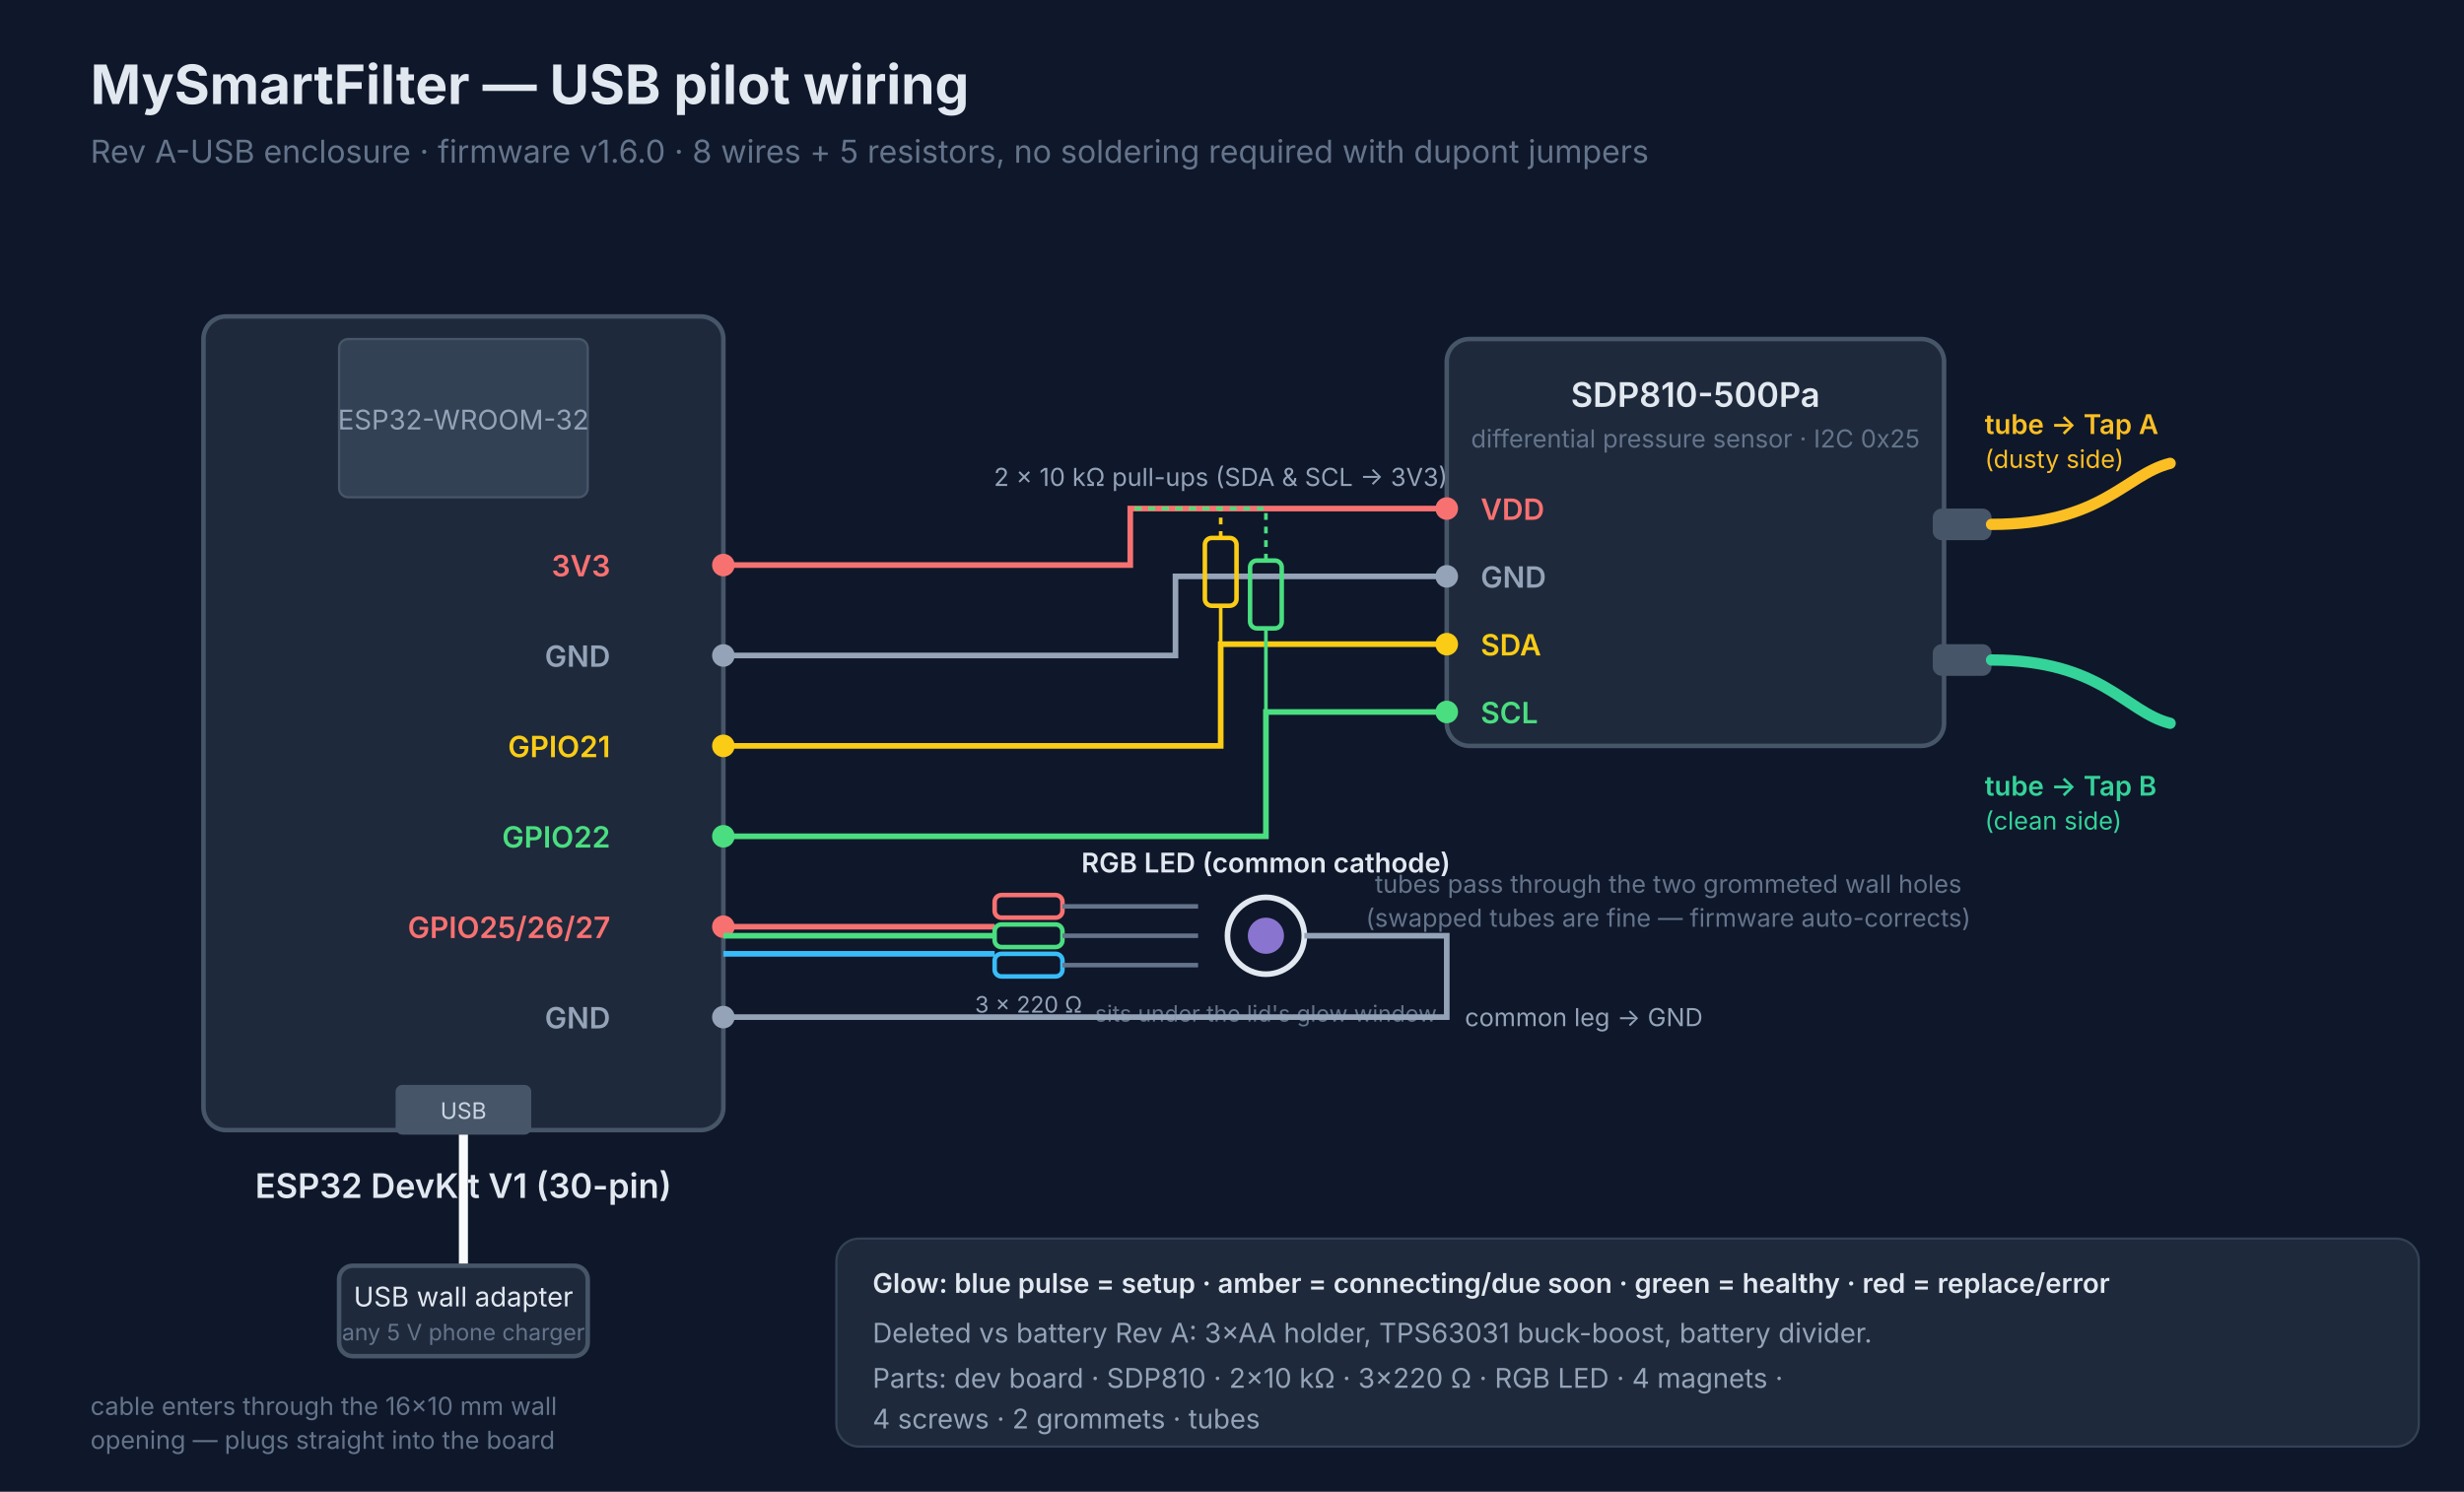
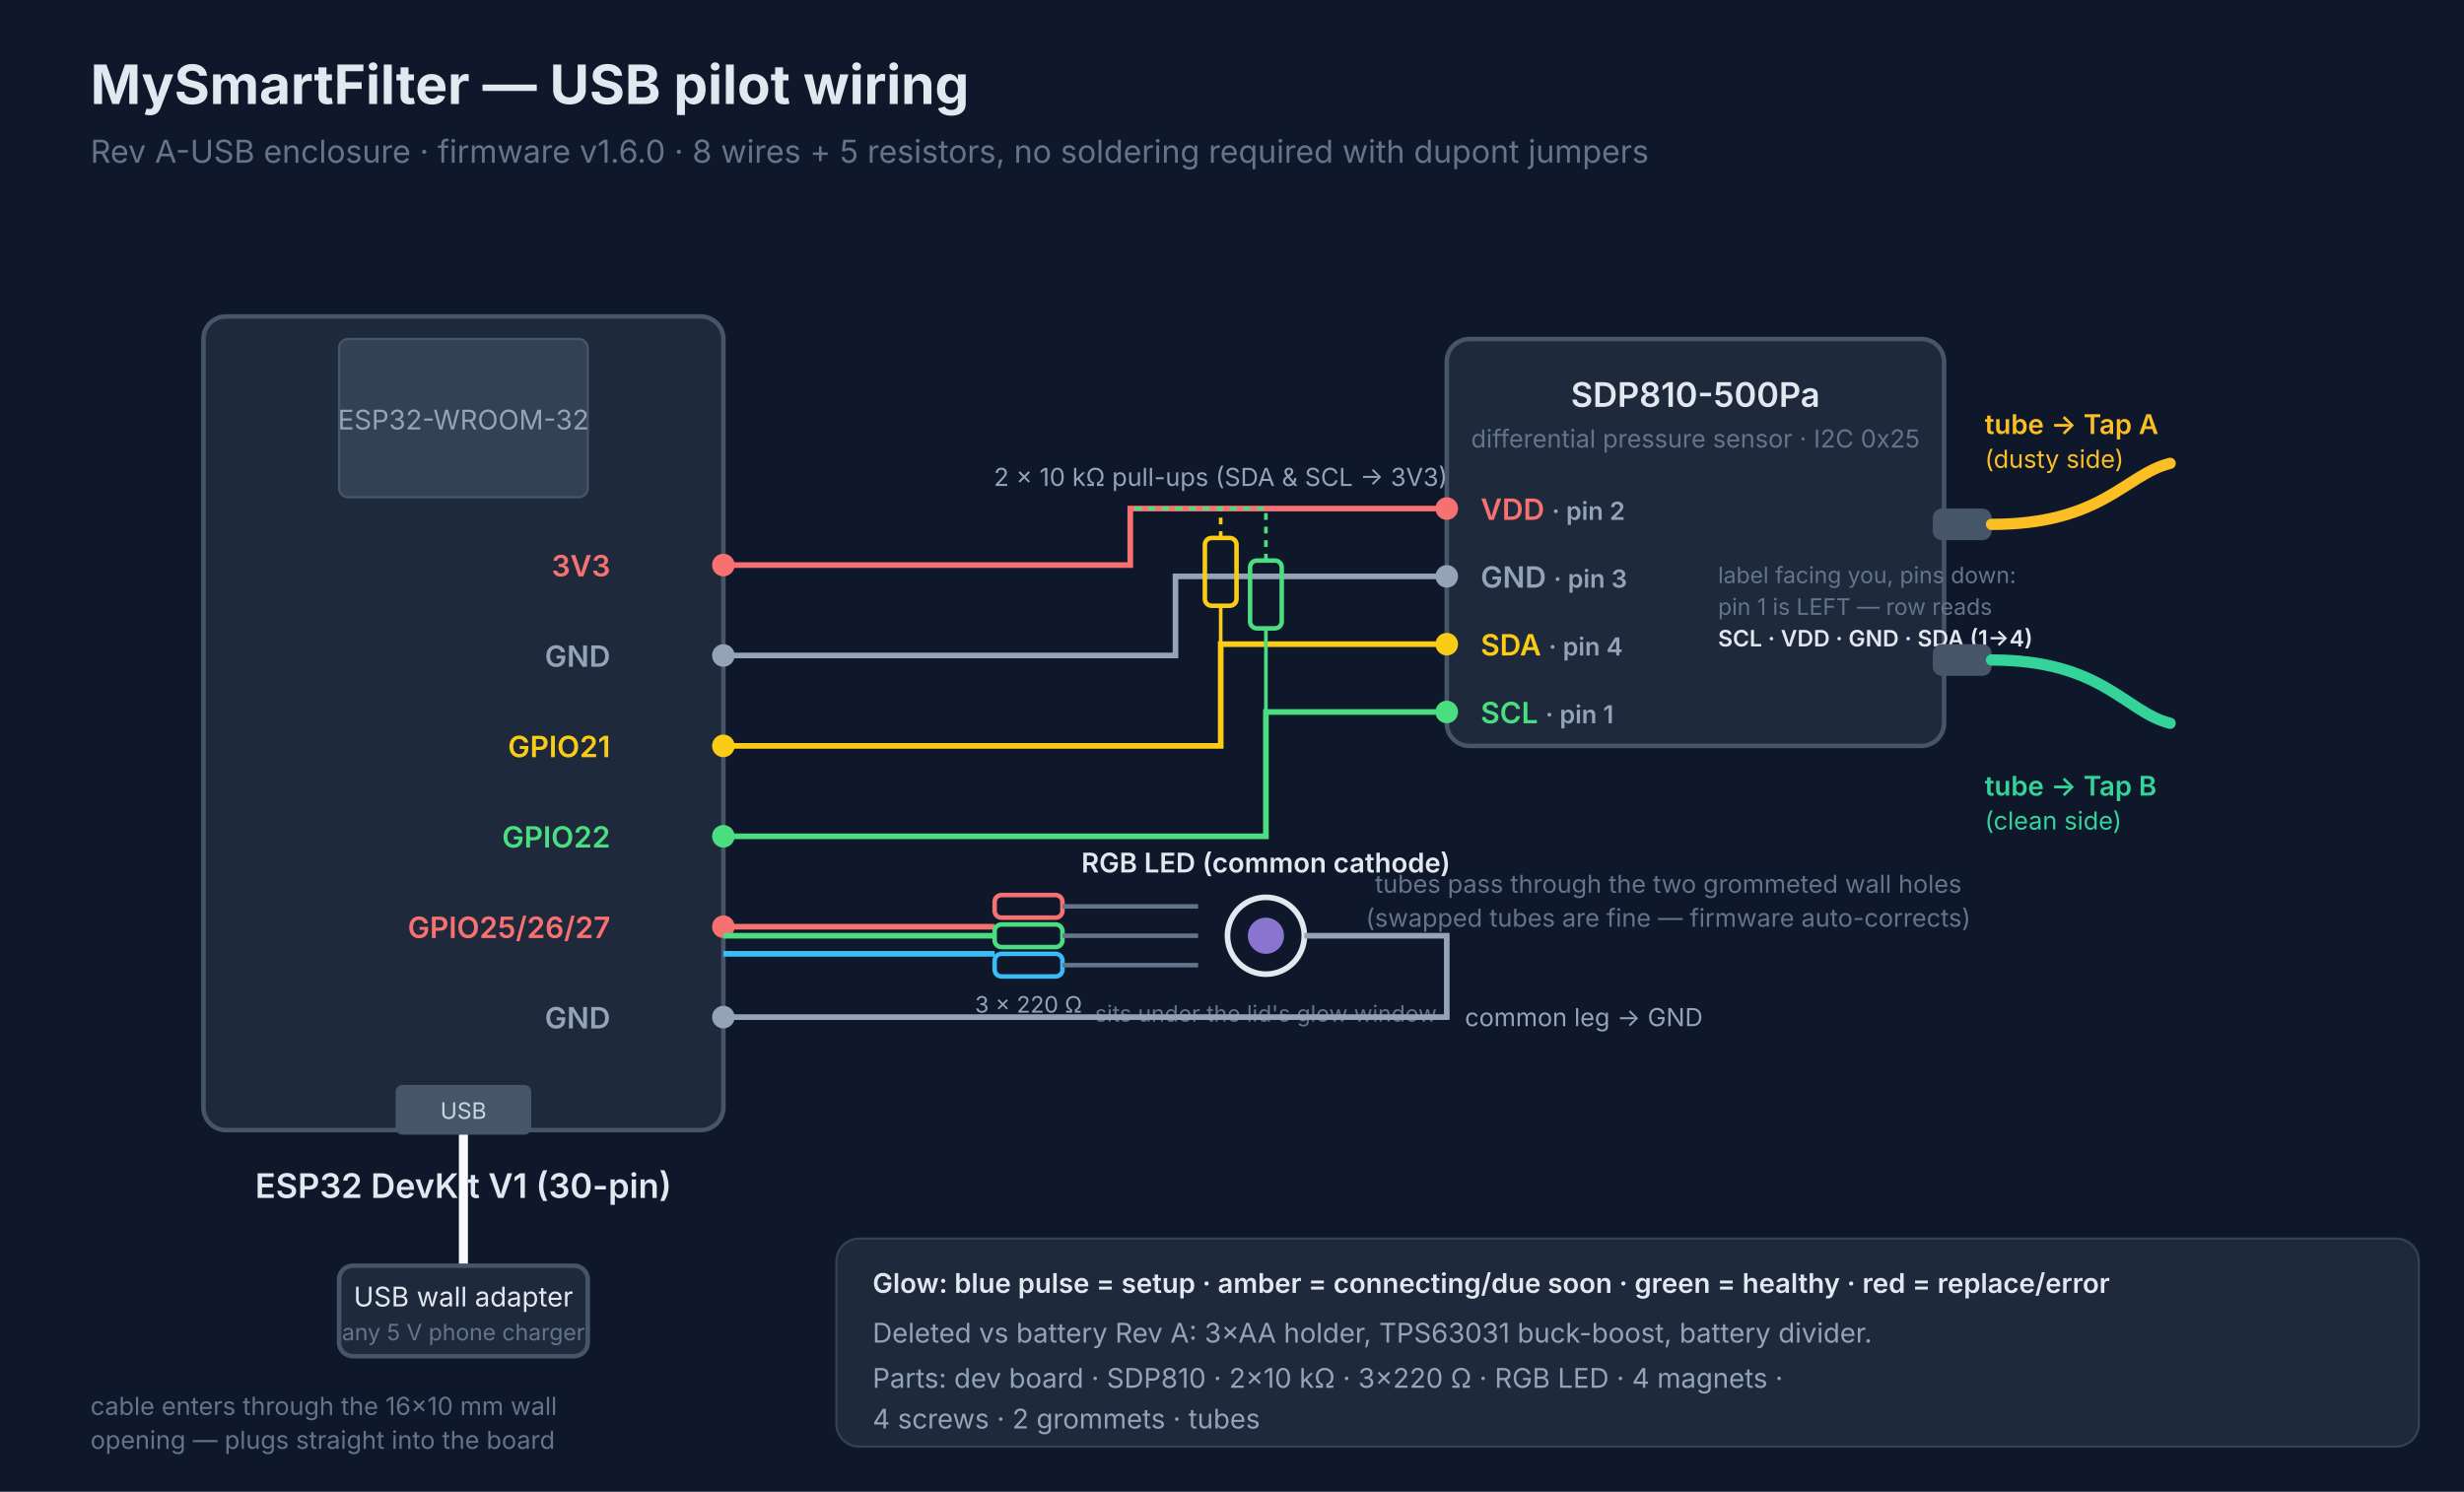
<svg xmlns="http://www.w3.org/2000/svg" viewBox="0 0 1090 660" font-family="-apple-system, 'Segoe UI', sans-serif">
  <defs>
    <marker id="dot" markerWidth="6" markerHeight="6" refX="3" refY="3">
      <circle cx="3" cy="3" r="2.4" fill="#e2e8f0" />
    </marker>
  </defs>
  <rect width="1090" height="660" fill="#0f172a" />
  <text x="40" y="46" fill="#e2e8f0" font-size="24" font-weight="700">MySmartFilter — USB pilot wiring</text>
  <text x="40" y="72" fill="#64748b" font-size="14">Rev A-USB enclosure · firmware v1.6.0 · 8 wires + 5 resistors, no soldering required with dupont jumpers</text>
  <rect x="90" y="140" width="230" height="360" rx="10" fill="#1e293b" stroke="#475569" stroke-width="2" />
  <rect x="150" y="150" width="110" height="70" rx="4" fill="#334155" stroke="#475569" />
  <text x="205" y="190" fill="#94a3b8" font-size="12" text-anchor="middle">ESP32-WROOM-32</text>
  <text x="205" y="530" fill="#e2e8f0" font-size="15" font-weight="600" text-anchor="middle">ESP32 DevKit V1 (30-pin)</text>
  <rect x="175" y="480" width="60" height="22" rx="3" fill="#475569" />
  <text x="205" y="495" fill="#cbd5e1" font-size="10" text-anchor="middle">USB</text>
  <path d="M205 502 v58" stroke="#f8fafc" stroke-width="4" fill="none" />
  <rect x="150" y="560" width="110" height="40" rx="6" fill="#1e293b" stroke="#475569" stroke-width="2" />
  <text x="205" y="578" fill="#e2e8f0" font-size="12" text-anchor="middle">USB wall adapter</text>
  <text x="205" y="593" fill="#64748b" font-size="10" text-anchor="middle">any 5 V phone charger</text>
  <text x="40" y="626" fill="#64748b" font-size="11">cable enters through the 16×10 mm wall</text>
  <text x="40" y="641" fill="#64748b" font-size="11">opening — plugs straight into the board</text>
  <g font-size="13" font-weight="600">
    <circle cx="320" cy="250" r="5" fill="#f87171" />
    <text x="270" y="255" fill="#f87171" text-anchor="end">3V3</text>
    <circle cx="320" cy="290" r="5" fill="#94a3b8" />
    <text x="270" y="295" fill="#94a3b8" text-anchor="end">GND</text>
    <circle cx="320" cy="330" r="5" fill="#facc15" />
    <text x="270" y="335" fill="#facc15" text-anchor="end">GPIO21</text>
    <circle cx="320" cy="370" r="5" fill="#4ade80" />
    <text x="270" y="375" fill="#4ade80" text-anchor="end">GPIO22</text>
    <circle cx="320" cy="410" r="5" fill="#f87171" />
    <text x="270" y="415" fill="#f87171" text-anchor="end">GPIO25/26/27</text>
    <circle cx="320" cy="450" r="5" fill="#94a3b8" />
    <text x="270" y="455" fill="#94a3b8" text-anchor="end">GND</text>
  </g>
  <rect x="640" y="150" width="220" height="180" rx="10" fill="#1e293b" stroke="#475569" stroke-width="2" />
  <text x="750" y="180" fill="#e2e8f0" font-size="15" font-weight="600" text-anchor="middle">SDP810-500Pa</text>
  <text x="750" y="198" fill="#64748b" font-size="11" text-anchor="middle">differential pressure sensor · I2C 0x25</text>
+   <text x="760" y="258" fill="#64748b" font-size="10">label facing you, pins down:</text>
+   <text x="760" y="272" fill="#64748b" font-size="10">pin 1 is LEFT — row reads</text>
+   <text x="760" y="286" fill="#e2e8f0" font-size="10" font-weight="600">SCL · VDD · GND · SDA (1→4)</text>
  <g font-size="13" font-weight="600">
    <circle cx="640" cy="225" r="5" fill="#f87171" />
-     <text x="655" y="230" fill="#f87171">VDD</text>
+     <text x="655" y="230" fill="#f87171">VDD <tspan fill="#94a3b8" font-size="11">· pin 2</tspan>
+     </text>
    <circle cx="640" cy="255" r="5" fill="#94a3b8" />
-     <text x="655" y="260" fill="#94a3b8">GND</text>
+     <text x="655" y="260" fill="#94a3b8">GND <tspan font-size="11">· pin 3</tspan>
+     </text>
    <circle cx="640" cy="285" r="5" fill="#facc15" />
-     <text x="655" y="290" fill="#facc15">SDA</text>
+     <text x="655" y="290" fill="#facc15">SDA <tspan fill="#94a3b8" font-size="11">· pin 4</tspan>
+     </text>
    <circle cx="640" cy="315" r="5" fill="#4ade80" />
-     <text x="655" y="320" fill="#4ade80">SCL</text>
+     <text x="655" y="320" fill="#4ade80">SCL <tspan fill="#94a3b8" font-size="11">· pin 1</tspan>
+     </text>
  </g>
  <rect x="855" y="225" width="26" height="14" rx="4" fill="#475569" />
  <rect x="855" y="285" width="26" height="14" rx="4" fill="#475569" />
  <path d="M881 232 C 930 232, 940 210, 960 205" stroke="#fbbf24" stroke-width="5" fill="none" stroke-linecap="round" />
  <path d="M881 292 C 930 292, 940 315, 960 320" stroke="#34d399" stroke-width="5" fill="none" stroke-linecap="round" />
  <text x="878" y="192" fill="#fbbf24" font-size="12" font-weight="600">tube → Tap A</text>
  <text x="878" y="207" fill="#fbbf24" font-size="11">(dusty side)</text>
  <text x="878" y="352" fill="#34d399" font-size="12" font-weight="600">tube → Tap B</text>
  <text x="878" y="367" fill="#34d399" font-size="11">(clean side)</text>
  <text x="738" y="395" fill="#64748b" font-size="11" text-anchor="middle">tubes pass through the two grommeted wall holes</text>
  <text x="738" y="410" fill="#64748b" font-size="11" text-anchor="middle">(swapped tubes are fine — firmware auto-corrects)</text>
  <path d="M320 250 H 500 V 225 H 640" stroke="#f87171" stroke-width="2.5" fill="none" />
  <path d="M320 290 H 520 V 255 H 640" stroke="#94a3b8" stroke-width="2.5" fill="none" />
  <path d="M320 330 H 540 V 285 H 640" stroke="#facc15" stroke-width="2.5" fill="none" />
  <path d="M320 370 H 560 V 315 H 640" stroke="#4ade80" stroke-width="2.5" fill="none" />
  <rect x="533" y="238" width="14" height="30" rx="3" fill="none" stroke="#facc15" stroke-width="2" />
  <path d="M540 238 V 225 H 500" stroke="#facc15" stroke-width="1.6" fill="none" stroke-dasharray="3 3" />
  <path d="M540 268 V 285" stroke="#facc15" stroke-width="1.6" fill="none" />
  <rect x="553" y="248" width="14" height="30" rx="3" fill="none" stroke="#4ade80" stroke-width="2" />
  <path d="M560 248 V 225 H 500" stroke="#4ade80" stroke-width="1.6" fill="none" stroke-dasharray="3 3" />
  <path d="M560 278 V 315" stroke="#4ade80" stroke-width="1.6" fill="none" />
  <text x="540" y="215" fill="#94a3b8" font-size="11" text-anchor="middle">2 × 10 kΩ pull-ups (SDA &amp; SCL → 3V3)</text>
  <path d="M320 410 H 440" stroke="#f87171" stroke-width="2.5" fill="none" />
  <path d="M320 418 H 440" stroke="#4ade80" stroke-width="2.5" fill="none" transform="translate(0,-4)" />
  <path d="M320 422 H 440" stroke="#38bdf8" stroke-width="2.5" fill="none" />
  <rect x="440" y="396" width="30" height="10" rx="3" fill="none" stroke="#f87171" stroke-width="2" />
  <rect x="440" y="409" width="30" height="10" rx="3" fill="none" stroke="#4ade80" stroke-width="2" />
  <rect x="440" y="422" width="30" height="10" rx="3" fill="none" stroke="#38bdf8" stroke-width="2" />
  <text x="455" y="448" fill="#94a3b8" font-size="10" text-anchor="middle">3 × 220 Ω</text>
  <path d="M470 401 H 530 M470 414 H 530 M470 427 H 530" stroke="#64748b" stroke-width="2" fill="none" />
  <circle cx="560" cy="414" r="17" fill="none" stroke="#e2e8f0" stroke-width="2.5" />
  <circle cx="560" cy="414" r="8" fill="#a78bfa" opacity="0.8" />
  <text x="560" y="386" fill="#e2e8f0" font-size="12" font-weight="600" text-anchor="middle">RGB LED (common cathode)</text>
  <text x="560" y="452" fill="#64748b" font-size="10" text-anchor="middle">sits under the lid's glow window</text>
  <path d="M577 414 H 640 V 450 H 520 V 450" stroke="#94a3b8" stroke-width="2.5" fill="none" />
  <path d="M320 450 H 520 V 450" stroke="#94a3b8" stroke-width="2.5" fill="none" />
  <text x="648" y="454" fill="#94a3b8" font-size="11">common leg → GND</text>
  <rect x="90" y="530" width="0" height="0" fill="none" />
  <g transform="translate(370,548)">
    <rect x="0" y="0" width="700" height="92" rx="10" fill="#1e293b" stroke="#334155" />
    <text x="16" y="24" fill="#e2e8f0" font-size="12" font-weight="600">Glow: blue pulse = setup · amber = connecting/due soon · green = healthy · red = replace/error</text>
    <text x="16" y="46" fill="#94a3b8" font-size="12">Deleted vs battery Rev A: 3×AA holder, TPS63031 buck-boost, battery divider.</text>
    <text x="16" y="66" fill="#94a3b8" font-size="12">Parts: dev board · SDP810 · 2×10 kΩ · 3×220 Ω · RGB LED · 4 magnets ·</text>
    <text x="16" y="84" fill="#94a3b8" font-size="12">4 screws · 2 grommets · tubes</text>
  </g>
</svg>
